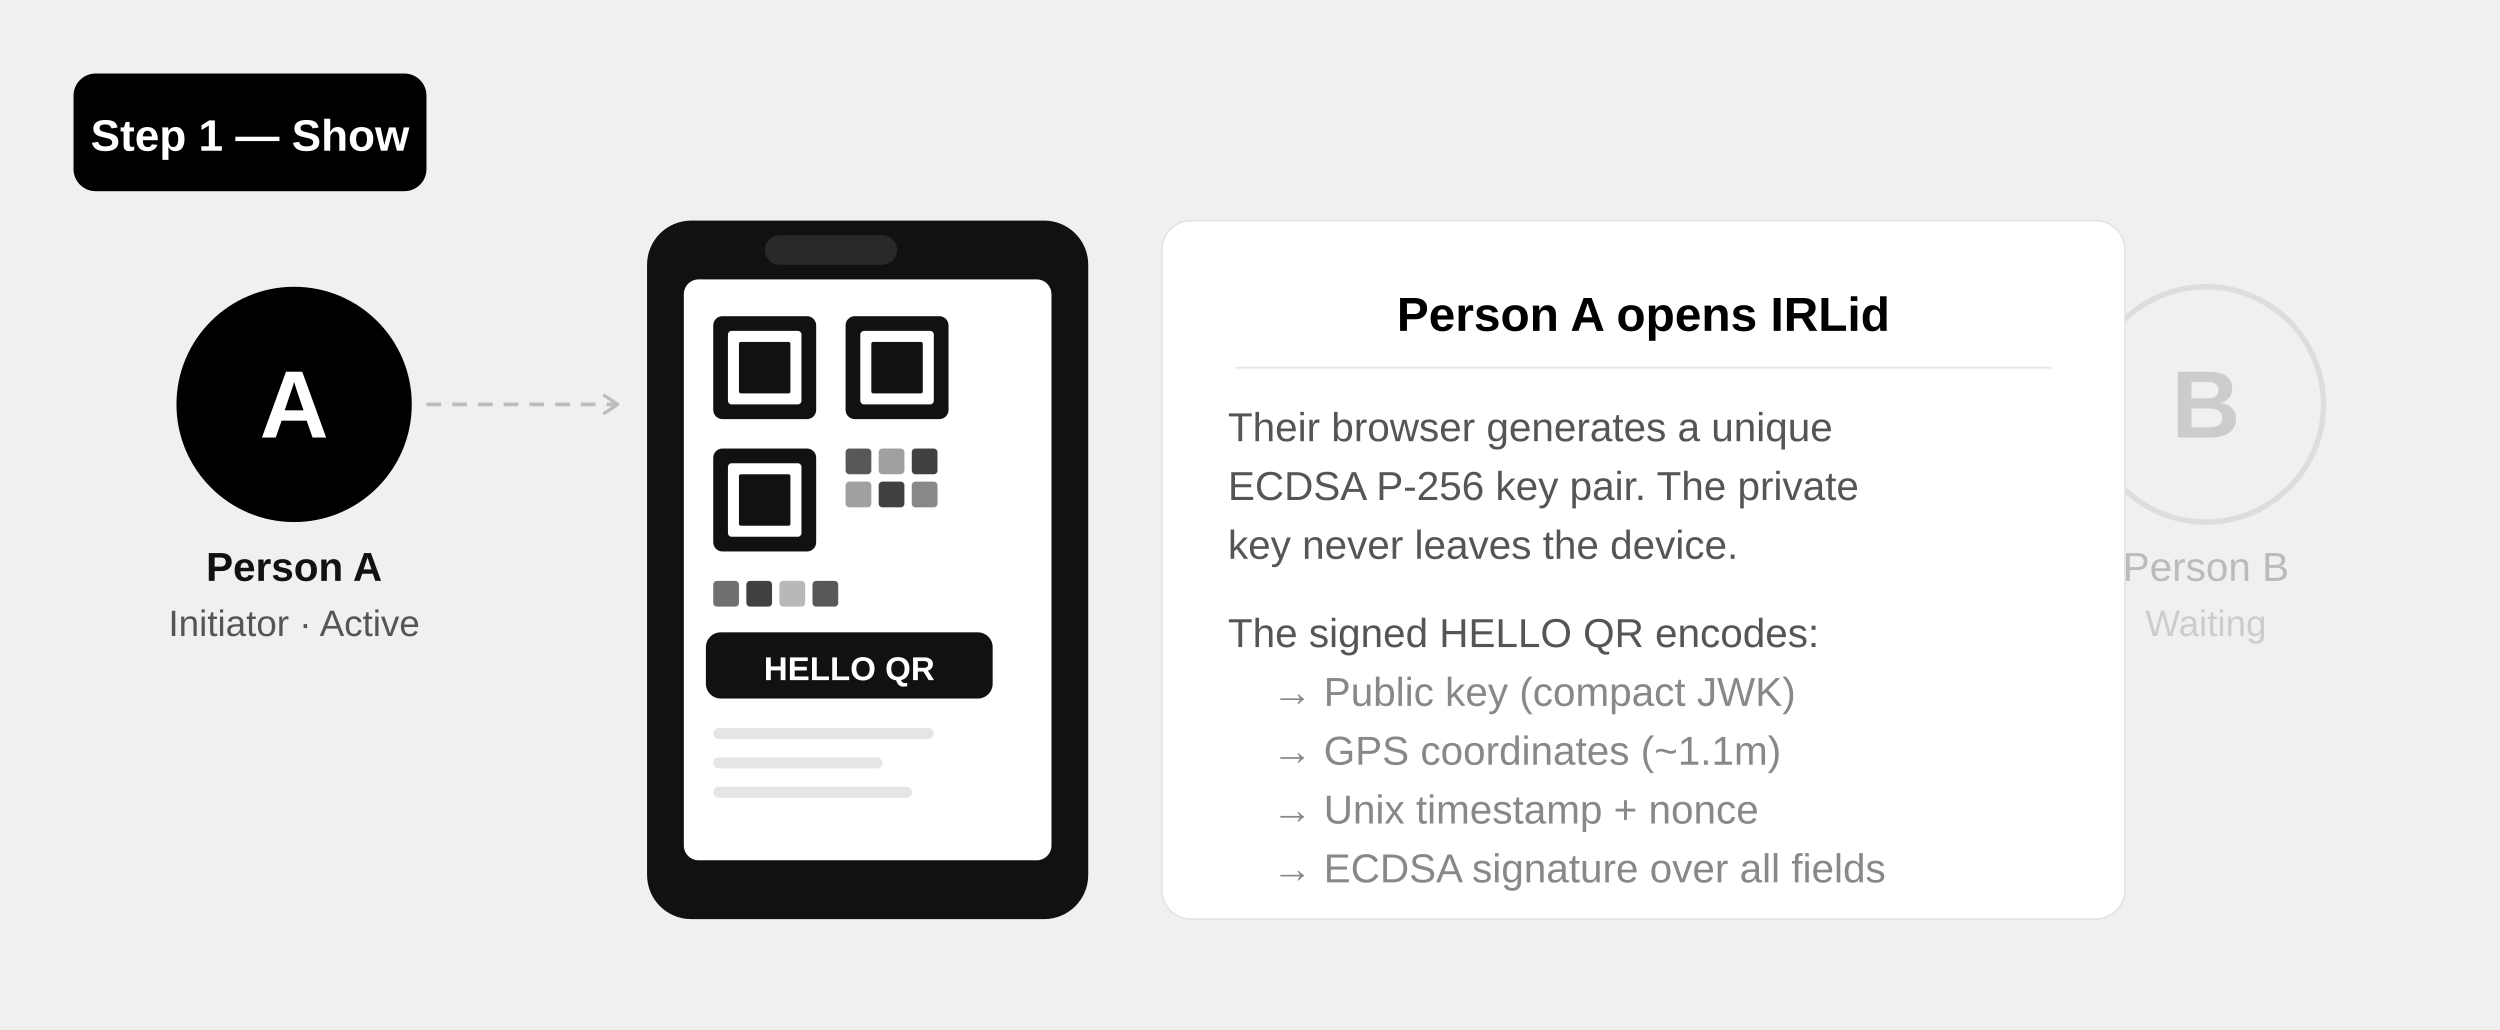
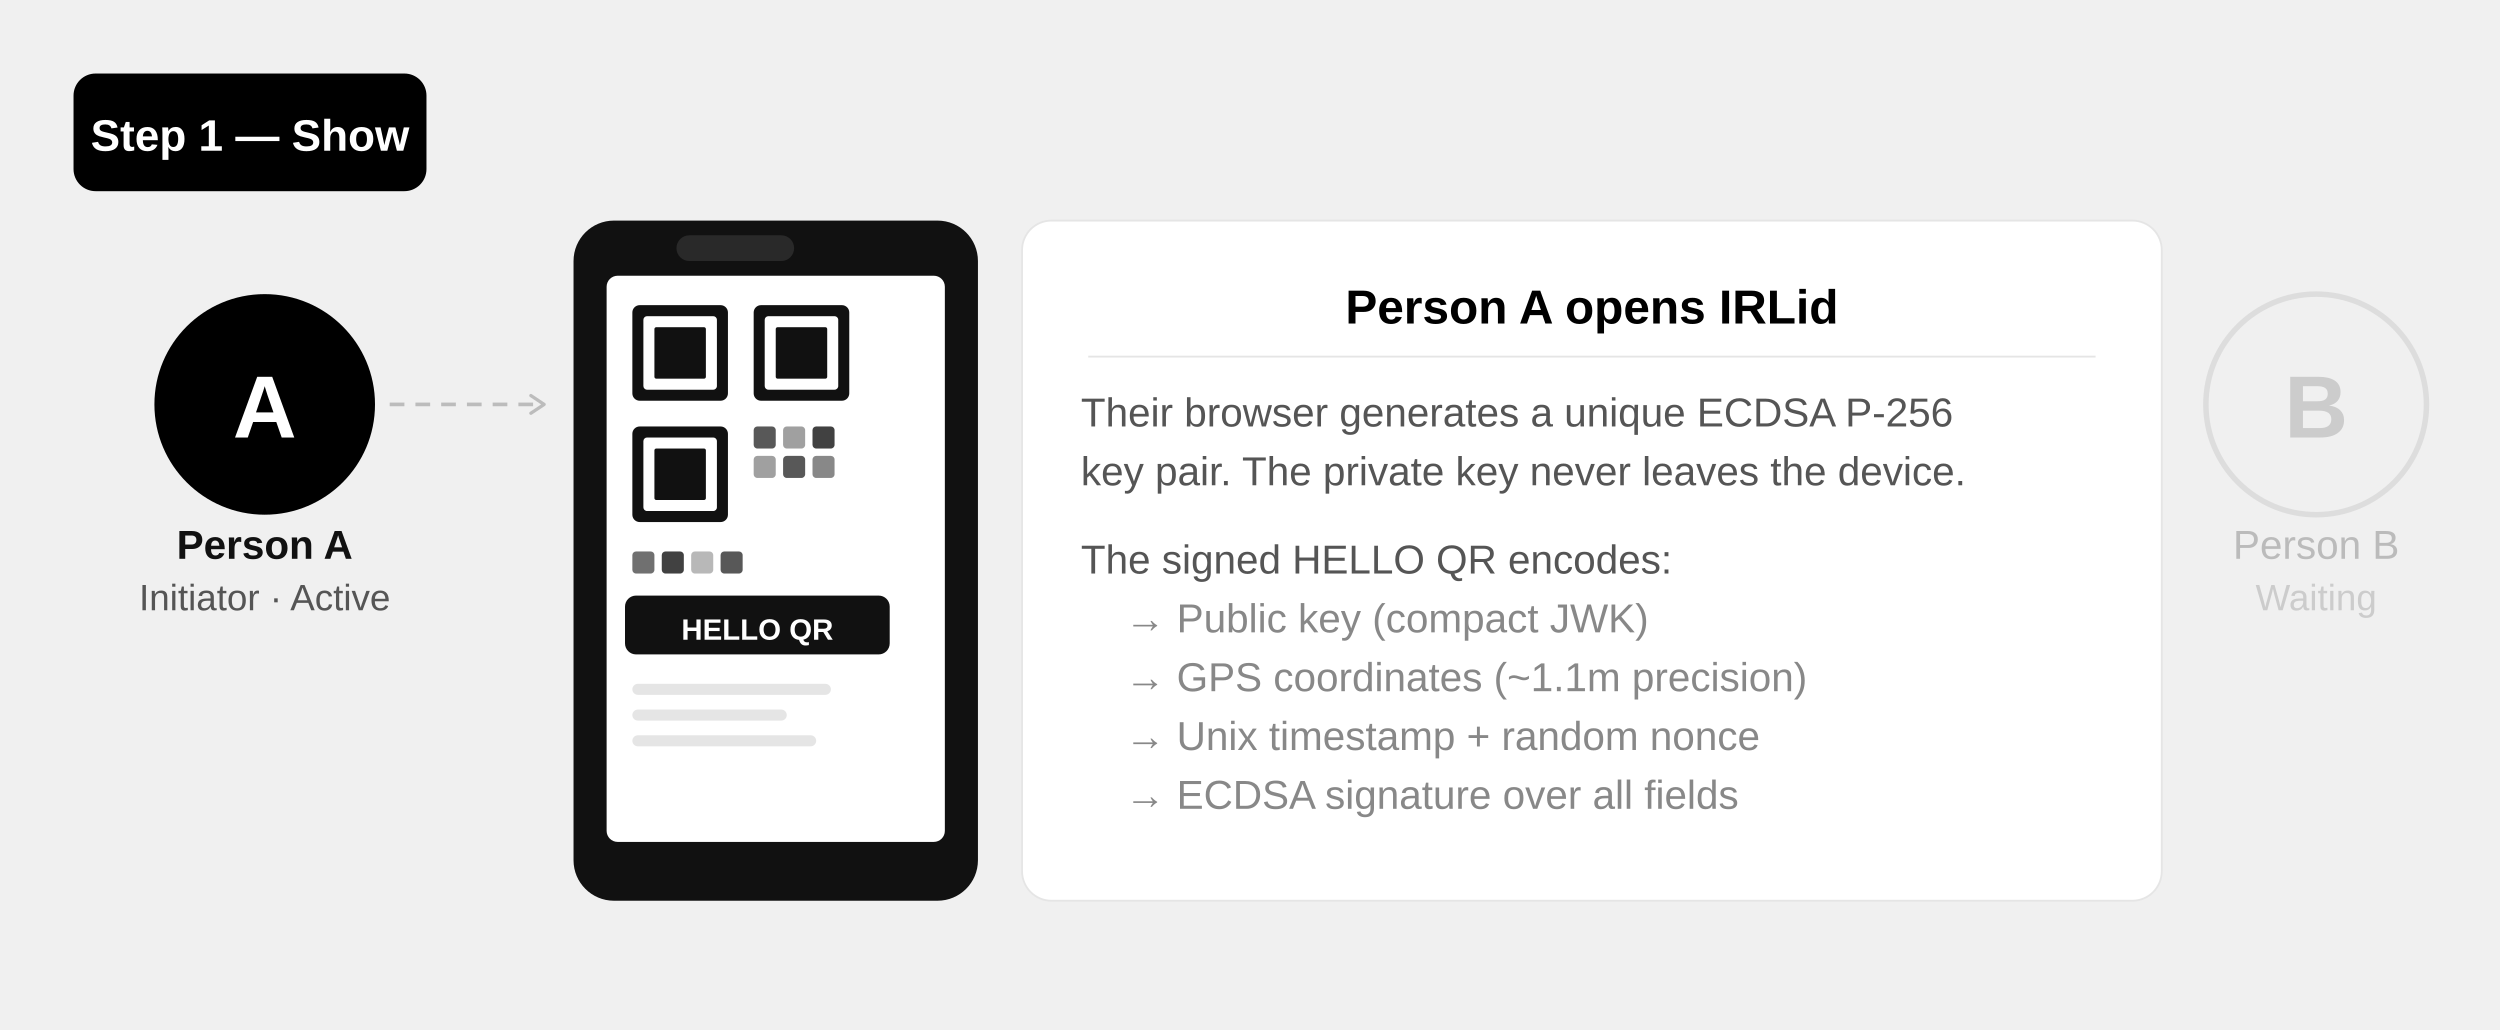
<svg xmlns="http://www.w3.org/2000/svg" viewBox="0 0 680 280" fill="none">
  <defs>
    <marker id="arr" viewBox="0 0 10 10" refX="8" refY="5" markerWidth="6" markerHeight="6" orient="auto-start-reverse">
      <path d="M2 1L8 5L2 9" fill="none" stroke="#888" stroke-width="1.5" stroke-linecap="round" stroke-linejoin="round" />
    </marker>
    <style>text { font-family: Arial, sans-serif; }</style>
  </defs>
  <rect x="20" y="20" width="96" height="32" rx="6" fill="#000" />
  <text x="68" y="41" text-anchor="middle" fill="#fff" font-size="12" font-weight="700">Step 1 — Show</text>
-   <circle cx="80" cy="110" r="32" fill="#000" />
-   <text x="80" y="119" text-anchor="middle" fill="#fff" font-size="26" font-weight="700">A</text>
-   <text x="80" y="158" text-anchor="middle" fill="#111" font-size="11" font-weight="700">Person A</text>
-   <text x="80" y="173" text-anchor="middle" fill="#555" font-size="10">Initiator · Active</text>
-   <line x1="116" y1="110" x2="168" y2="110" stroke="#888" stroke-width="1" stroke-dasharray="4,3" marker-end="url(#arr)" opacity="0.5" />
-   <rect x="176" y="60" width="120" height="190" rx="12" fill="#111" />
-   <rect x="186" y="76" width="100" height="158" rx="4" fill="#fff" />
-   <rect x="208" y="64" width="36" height="8" rx="4" fill="#555" opacity="0.35" />
-   <rect x="194" y="86" width="28" height="28" rx="2.5" fill="#111" />
-   <rect x="198" y="90" width="20" height="20" rx="1" fill="#fff" />
-   <rect x="201" y="93" width="14" height="14" rx="0.5" fill="#111" />
-   <rect x="230" y="86" width="28" height="28" rx="2.5" fill="#111" />
-   <rect x="234" y="90" width="20" height="20" rx="1" fill="#fff" />
-   <rect x="237" y="93" width="14" height="14" rx="0.5" fill="#111" />
-   <rect x="194" y="122" width="28" height="28" rx="2.5" fill="#111" />
-   <rect x="198" y="126" width="20" height="20" rx="1" fill="#fff" />
-   <rect x="201" y="129" width="14" height="14" rx="0.5" fill="#111" />
-   <rect x="230" y="122" width="7" height="7" rx="1" fill="#111" opacity="0.7" />
-   <rect x="239" y="122" width="7" height="7" rx="1" fill="#111" opacity="0.4" />
-   <rect x="248" y="122" width="7" height="7" rx="1" fill="#111" opacity="0.8" />
-   <rect x="230" y="131" width="7" height="7" rx="1" fill="#111" opacity="0.4" />
-   <rect x="239" y="131" width="7" height="7" rx="1" fill="#111" opacity="0.8" />
-   <rect x="248" y="131" width="7" height="7" rx="1" fill="#111" opacity="0.5" />
-   <rect x="194" y="158" width="7" height="7" rx="1" fill="#111" opacity="0.6" />
-   <rect x="203" y="158" width="7" height="7" rx="1" fill="#111" opacity="0.8" />
-   <rect x="212" y="158" width="7" height="7" rx="1" fill="#111" opacity="0.3" />
-   <rect x="221" y="158" width="7" height="7" rx="1" fill="#111" opacity="0.7" />
-   <rect x="192" y="172" width="78" height="18" rx="4" fill="#111" />
-   <text x="231" y="185" text-anchor="middle" fill="#fff" font-size="9" font-weight="700">HELLO QR</text>
-   <rect x="194" y="198" width="60" height="3" rx="1.5" fill="#E5E5E5" />
-   <rect x="194" y="206" width="46" height="3" rx="1.5" fill="#E5E5E5" />
-   <rect x="194" y="214" width="54" height="3" rx="1.5" fill="#E5E5E5" />
-   <circle cx="600" cy="110" r="32" fill="none" stroke="#DDD" stroke-width="1.5" />
-   <text x="600" y="119" text-anchor="middle" fill="#CCC" font-size="26" font-weight="700">B</text>
-   <text x="600" y="158" text-anchor="middle" fill="#BBB" font-size="11">Person B</text>
-   <text x="600" y="173" text-anchor="middle" fill="#CCC" font-size="10">Waiting</text>
-   <rect x="316" y="60" width="262" height="190" rx="8" fill="#fff" stroke="#E5E5E5" stroke-width="0.5" />
-   <text x="447" y="90" text-anchor="middle" fill="#000" font-size="13" font-weight="700">Person A opens IRLid</text>
-   <line x1="336" y1="100" x2="558" y2="100" stroke="#E5E5E5" stroke-width="0.5" />
-   <text x="334" y="120" fill="#555" font-size="11">Their browser generates a unique</text>
-   <text x="334" y="136" fill="#555" font-size="11">ECDSA P-256 key pair. The private</text>
-   <text x="334" y="152" fill="#555" font-size="11">key never leaves the device.</text>
-   <text x="334" y="176" fill="#555" font-size="11">The signed HELLO QR encodes:</text>
-   <text x="346" y="192" fill="#888" font-size="11">→  Public key (compact JWK)</text>
-   <text x="346" y="208" fill="#888" font-size="11">→  GPS coordinates (~1.1m)</text>
-   <text x="346" y="224" fill="#888" font-size="11">→  Unix timestamp + nonce</text>
-   <text x="346" y="240" fill="#888" font-size="11">→  ECDSA signature over all fields</text>
+   <circle cx="72" cy="110" r="30" fill="#000" />
+   <text x="72" y="119" text-anchor="middle" fill="#fff" font-size="24" font-weight="700">A</text>
+   <text x="72" y="152" text-anchor="middle" fill="#111" font-size="11" font-weight="700">Person A</text>
+   <text x="72" y="166" text-anchor="middle" fill="#555" font-size="10">Initiator · Active</text>
+   <line x1="106" y1="110" x2="148" y2="110" stroke="#888" stroke-width="1" stroke-dasharray="4,3" marker-end="url(#arr)" opacity="0.5" />
+   <rect x="156" y="60" width="110" height="185" rx="11" fill="#111" />
+   <rect x="165" y="75" width="92" height="154" rx="3" fill="#fff" />
+   <rect x="184" y="64" width="32" height="7" rx="3.5" fill="#555" opacity="0.35" />
+   <rect x="172" y="83" width="26" height="26" rx="2" fill="#111" />
+   <rect x="175" y="86" width="20" height="20" rx="1" fill="#fff" />
+   <rect x="178" y="89" width="14" height="14" rx="0.5" fill="#111" />
+   <rect x="205" y="83" width="26" height="26" rx="2" fill="#111" />
+   <rect x="208" y="86" width="20" height="20" rx="1" fill="#fff" />
+   <rect x="211" y="89" width="14" height="14" rx="0.5" fill="#111" />
+   <rect x="172" y="116" width="26" height="26" rx="2" fill="#111" />
+   <rect x="175" y="119" width="20" height="20" rx="1" fill="#fff" />
+   <rect x="178" y="122" width="14" height="14" rx="0.5" fill="#111" />
+   <rect x="205" y="116" width="6" height="6" rx="1" fill="#111" opacity="0.7" />
+   <rect x="213" y="116" width="6" height="6" rx="1" fill="#111" opacity="0.4" />
+   <rect x="221" y="116" width="6" height="6" rx="1" fill="#111" opacity="0.8" />
+   <rect x="205" y="124" width="6" height="6" rx="1" fill="#111" opacity="0.4" />
+   <rect x="213" y="124" width="6" height="6" rx="1" fill="#111" opacity="0.7" />
+   <rect x="221" y="124" width="6" height="6" rx="1" fill="#111" opacity="0.5" />
+   <rect x="172" y="150" width="6" height="6" rx="1" fill="#111" opacity="0.6" />
+   <rect x="180" y="150" width="6" height="6" rx="1" fill="#111" opacity="0.8" />
+   <rect x="188" y="150" width="6" height="6" rx="1" fill="#111" opacity="0.3" />
+   <rect x="196" y="150" width="6" height="6" rx="1" fill="#111" opacity="0.7" />
+   <rect x="170" y="162" width="72" height="16" rx="3" fill="#111" />
+   <text x="206" y="174" text-anchor="middle" fill="#fff" font-size="8" font-weight="700">HELLO QR</text>
+   <rect x="172" y="186" width="54" height="3" rx="1.5" fill="#E5E5E5" />
+   <rect x="172" y="193" width="42" height="3" rx="1.5" fill="#E5E5E5" />
+   <rect x="172" y="200" width="50" height="3" rx="1.5" fill="#E5E5E5" />
+   <rect x="278" y="60" width="310" height="185" rx="8" fill="#fff" stroke="#E5E5E5" stroke-width="0.5" />
+   <text x="433" y="88" text-anchor="middle" fill="#000" font-size="13" font-weight="700">Person A opens IRLid</text>
+   <line x1="296" y1="97" x2="570" y2="97" stroke="#E5E5E5" stroke-width="0.5" />
+   <text x="294" y="116" fill="#555" font-size="11">Their browser generates a unique ECDSA P-256</text>
+   <text x="294" y="132" fill="#555" font-size="11">key pair. The private key never leaves the device.</text>
+   <text x="294" y="156" fill="#555" font-size="11">The signed HELLO QR encodes:</text>
+   <text x="306" y="172" fill="#888" font-size="11">→  Public key (compact JWK)</text>
+   <text x="306" y="188" fill="#888" font-size="11">→  GPS coordinates (~1.1m precision)</text>
+   <text x="306" y="204" fill="#888" font-size="11">→  Unix timestamp + random nonce</text>
+   <text x="306" y="220" fill="#888" font-size="11">→  ECDSA signature over all fields</text>
+   <circle cx="630" cy="110" r="30" fill="none" stroke="#DDD" stroke-width="1.5" />
+   <text x="630" y="119" text-anchor="middle" fill="#CCC" font-size="24" font-weight="700">B</text>
+   <text x="630" y="152" text-anchor="middle" fill="#BBB" font-size="11">Person B</text>
+   <text x="630" y="166" text-anchor="middle" fill="#CCC" font-size="10">Waiting</text>
</svg>
